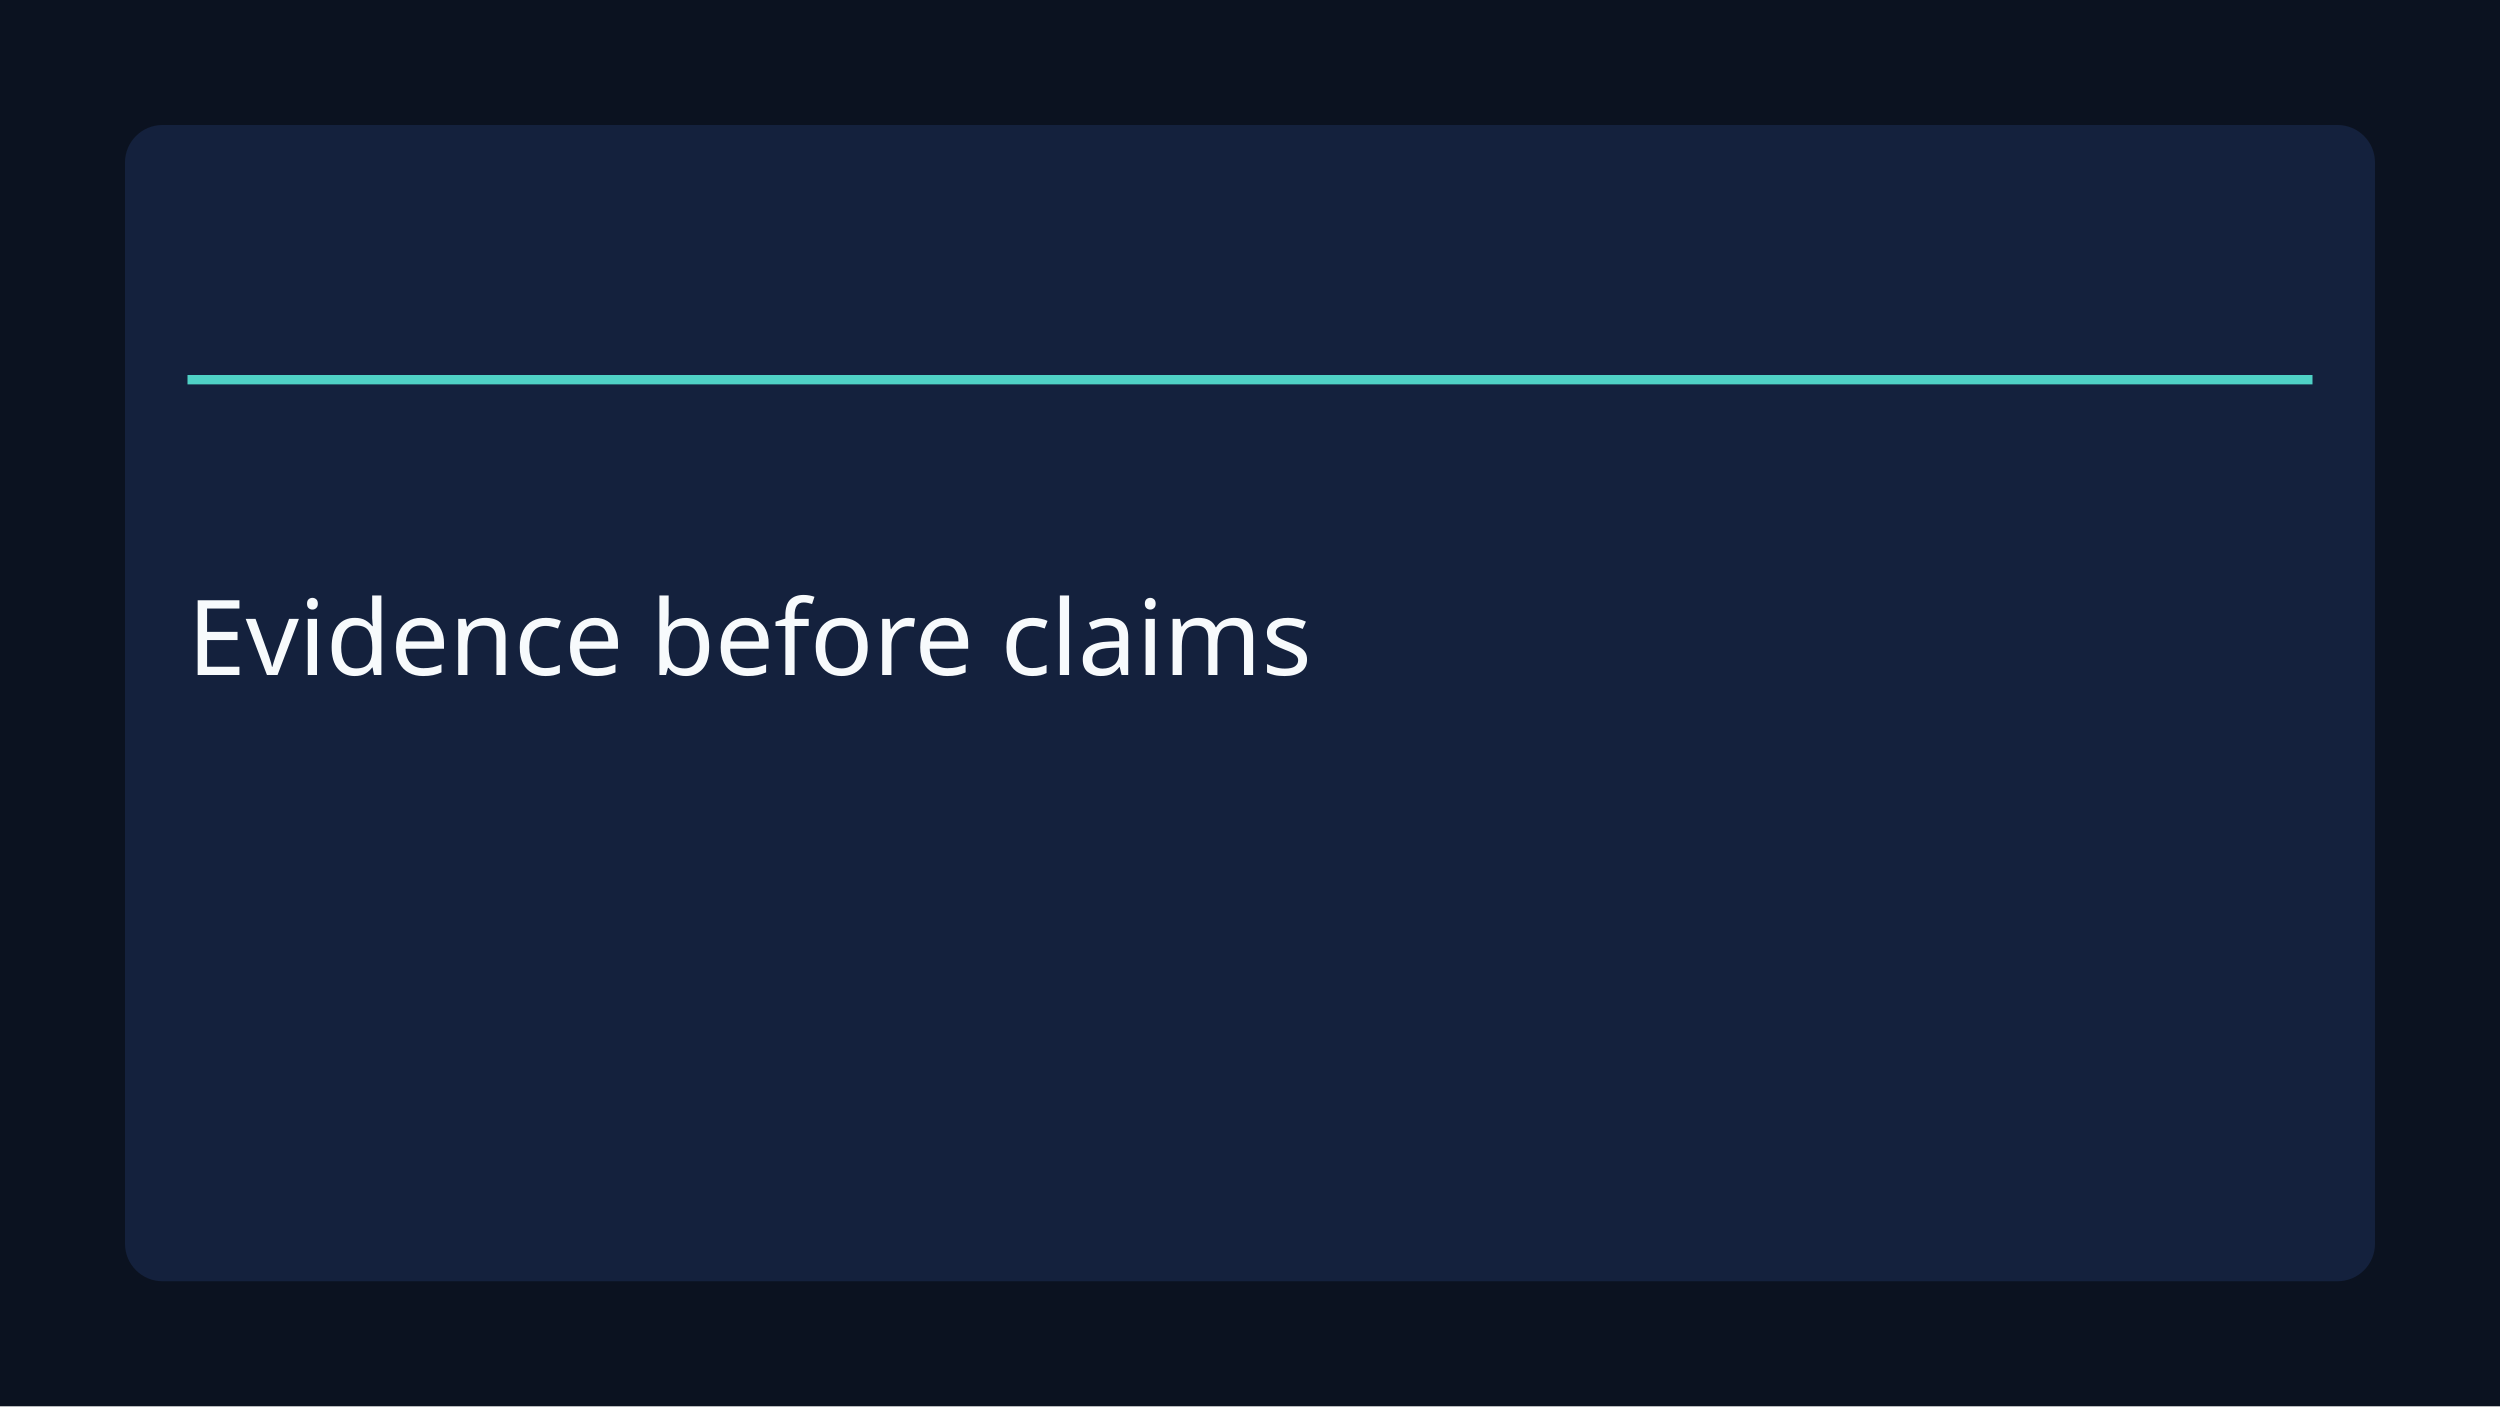
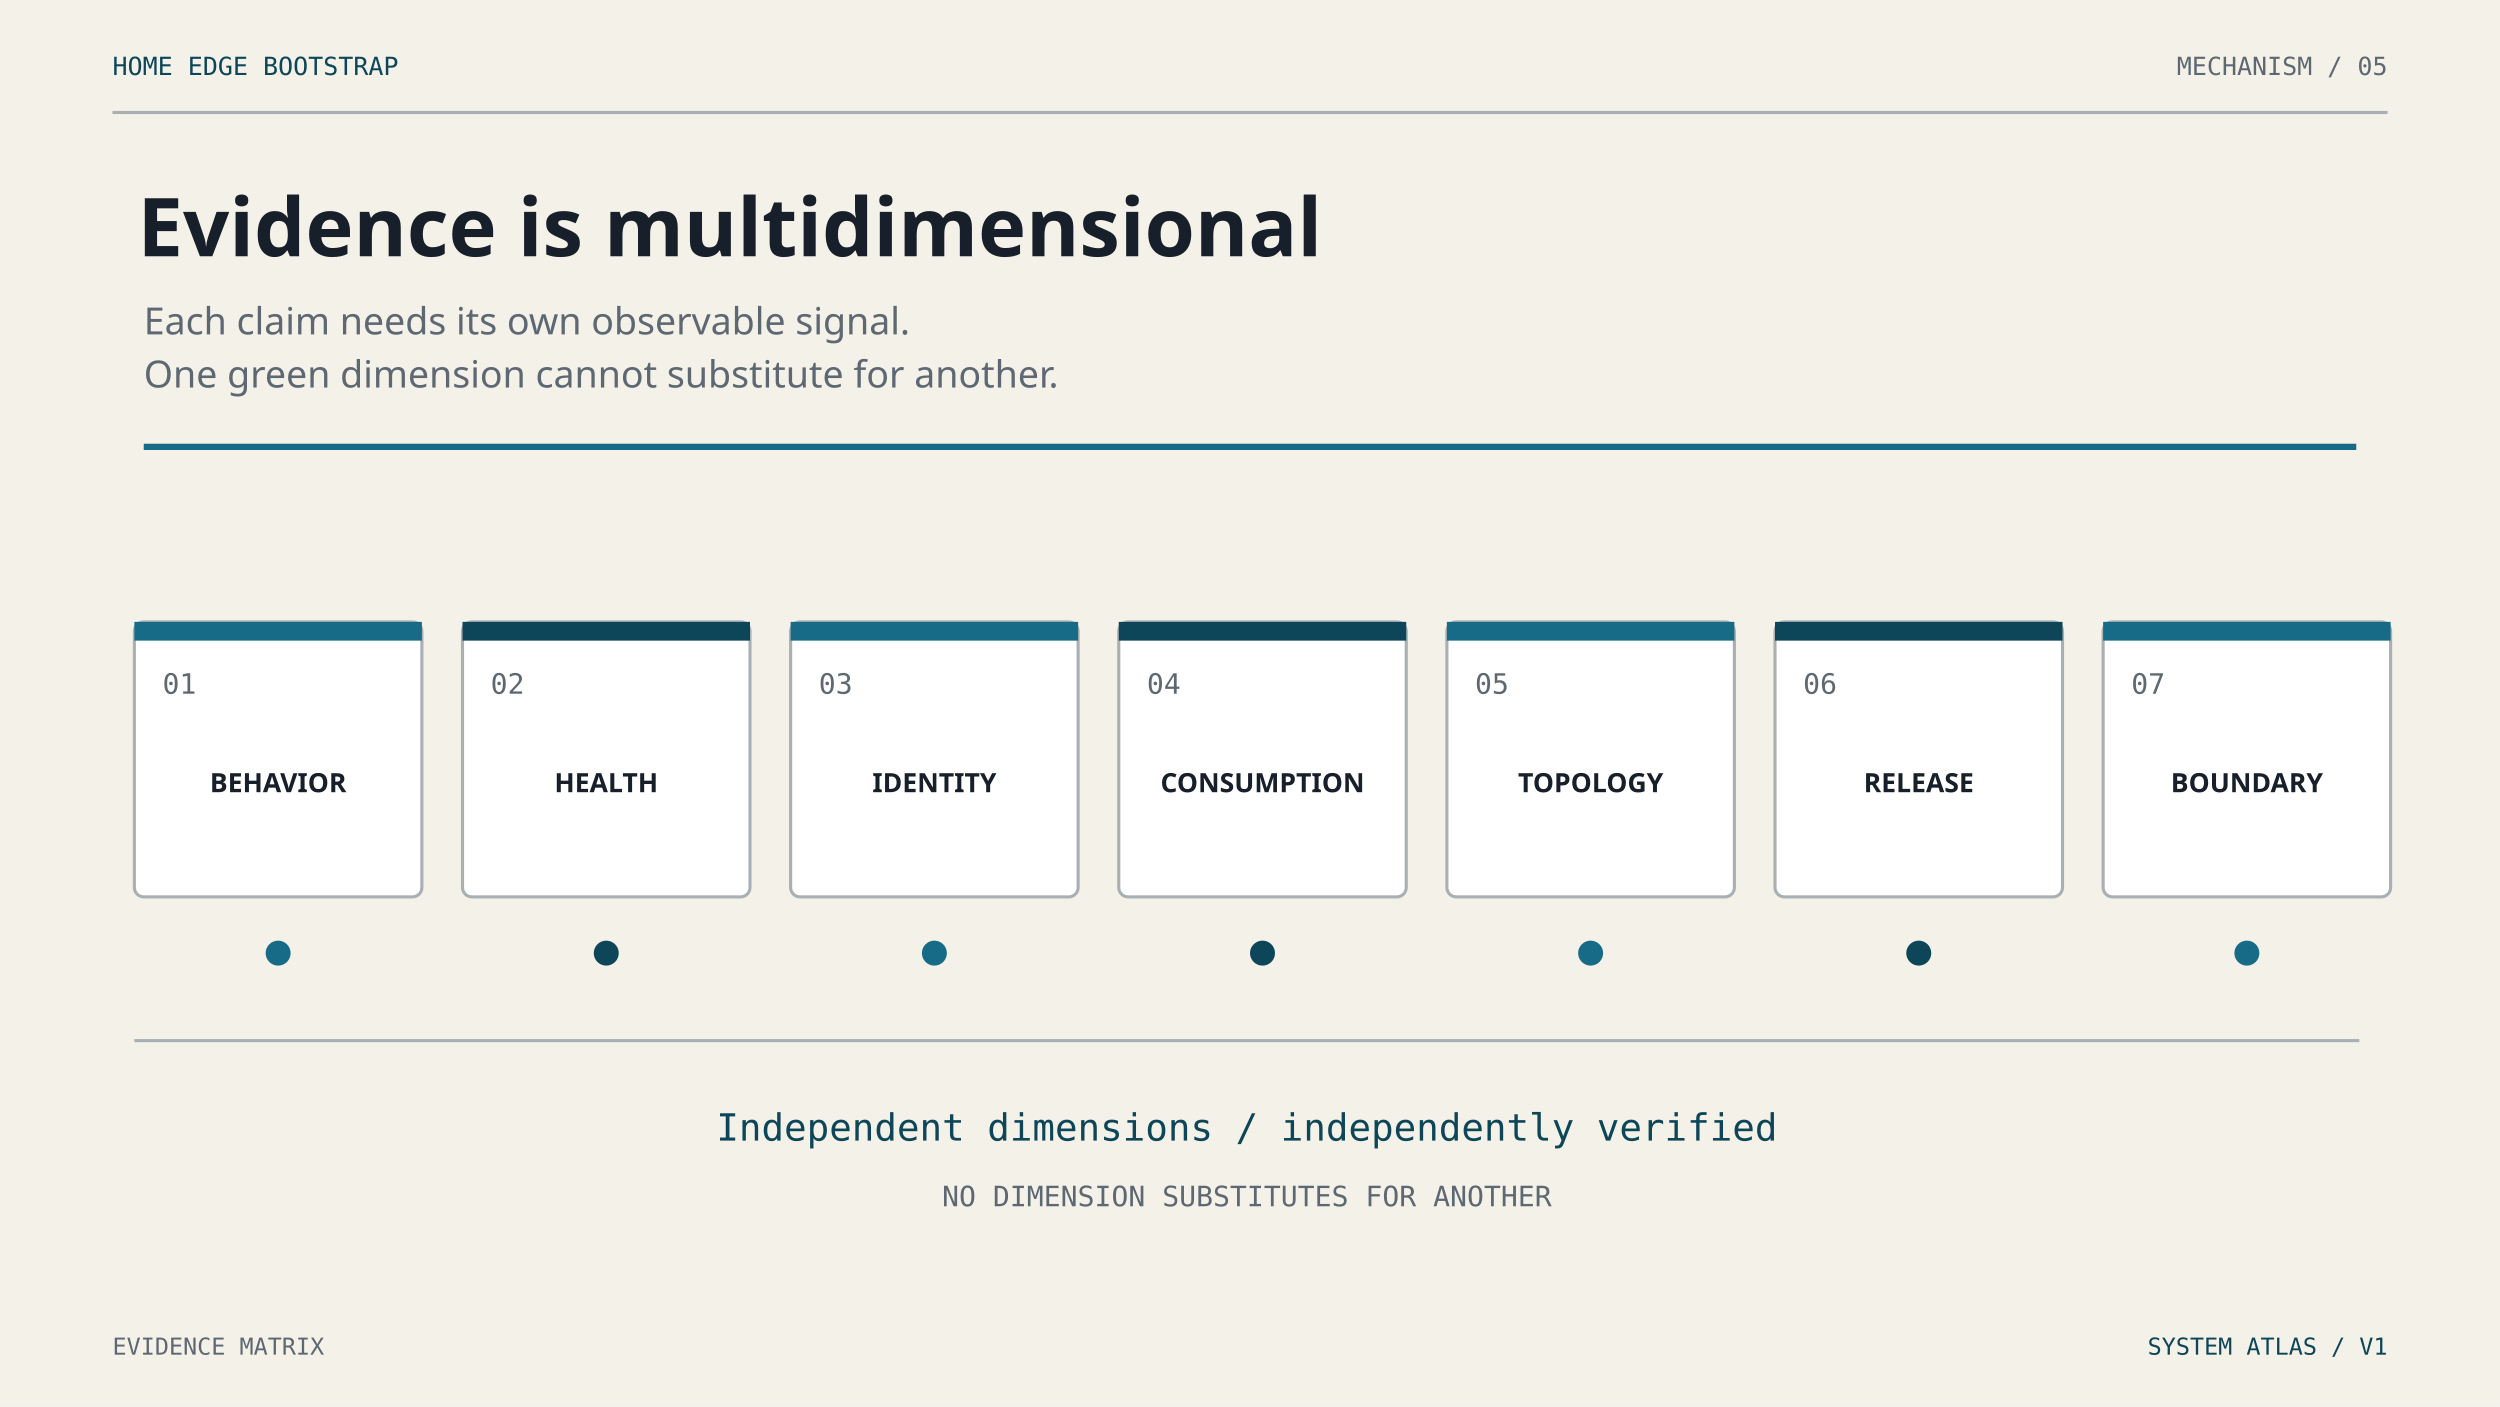
- <svg xmlns="http://www.w3.org/2000/svg" viewBox="0 0 1600 900" role="img" aria-label="Evidence card listing Linux, macOS, Windows, release integrity, and boundary verification.">
-   <rect width="1600" height="900" fill="#0B1220" />
-   <rect x="80" y="80" width="1440" height="740" rx="24" fill="#14213D" />
-   <path d="M120 243 H1480" stroke="#4FD1C5" stroke-width="6" />
-   <text x="120" y="432" fill="#F7FAFC" font-family="sans-serif" font-size="67">Evidence before claims</text>
+ <svg xmlns="http://www.w3.org/2000/svg" viewBox="0 0 1600 900" role="img" data-asset-id="en-evidence" data-visual-system="system-atlas/v1">
+   <g id="background">
+     <rect width="1600" height="900" fill="#F4F1E8" />
+   </g>
+   <g id="content">
+     <text x="72" y="48" fill="#0D4658" font-family="Consolas" font-size="16" font-weight="400" text-anchor="start">HOME EDGE BOOTSTRAP</text>
+     <text x="1528" y="48" fill="#5E6872" font-family="Consolas" font-size="16" font-weight="400" text-anchor="end">MECHANISM / 05</text>
+     <line x1="72" y1="72" x2="1528" y2="72" stroke="#A9B0B4" stroke-width="2" />
+     <text x="72" y="867" fill="#5E6872" font-family="Consolas" font-size="15" font-weight="400" text-anchor="start">EVIDENCE MATRIX</text>
+     <text x="1528" y="867" fill="#0D4658" font-family="Consolas" font-size="15" font-weight="400" text-anchor="end">SYSTEM ATLAS / V1</text>
+     <text x="88" y="164" fill="#17202A" font-family="Segoe UI" font-size="52" font-weight="700" text-anchor="start">Evidence is multidimensional</text>
+     <text x="92" y="214" fill="#5E6872" font-family="Segoe UI" font-size="24" font-weight="400" text-anchor="start">Each claim needs its own observable signal.</text>
+     <text x="92" y="248" fill="#5E6872" font-family="Segoe UI" font-size="24" font-weight="400" text-anchor="start">One green dimension cannot substitute for another.</text>
+     <line x1="92" y1="286" x2="1508" y2="286" stroke="#176B87" stroke-width="4" />
+     <g id="evidence-matrix">
+       <rect x="86" y="398" width="184" height="176" fill="#FFFFFF" stroke="#A9B0B4" stroke-width="2" rx="6" />
+       <rect x="86" y="398" width="184" height="12" fill="#176B87" />
+       <text x="104" y="444" fill="#5E6872" font-family="Consolas" font-size="18" font-weight="400" text-anchor="start">01</text>
+       <text x="178" y="507" fill="#17202A" font-family="Segoe UI" font-size="17" font-weight="700" text-anchor="middle">BEHAVIOR</text>
+       <circle cx="178" cy="610" r="8" fill="#176B87" />
+       <rect x="296" y="398" width="184" height="176" fill="#FFFFFF" stroke="#A9B0B4" stroke-width="2" rx="6" />
+       <rect x="296" y="398" width="184" height="12" fill="#0D4658" />
+       <text x="314" y="444" fill="#5E6872" font-family="Consolas" font-size="18" font-weight="400" text-anchor="start">02</text>
+       <text x="388" y="507" fill="#17202A" font-family="Segoe UI" font-size="17" font-weight="700" text-anchor="middle">HEALTH</text>
+       <circle cx="388" cy="610" r="8" fill="#0D4658" />
+       <rect x="506" y="398" width="184" height="176" fill="#FFFFFF" stroke="#A9B0B4" stroke-width="2" rx="6" />
+       <rect x="506" y="398" width="184" height="12" fill="#176B87" />
+       <text x="524" y="444" fill="#5E6872" font-family="Consolas" font-size="18" font-weight="400" text-anchor="start">03</text>
+       <text x="598" y="507" fill="#17202A" font-family="Segoe UI" font-size="17" font-weight="700" text-anchor="middle">IDENTITY</text>
+       <circle cx="598" cy="610" r="8" fill="#176B87" />
+       <rect x="716" y="398" width="184" height="176" fill="#FFFFFF" stroke="#A9B0B4" stroke-width="2" rx="6" />
+       <rect x="716" y="398" width="184" height="12" fill="#0D4658" />
+       <text x="734" y="444" fill="#5E6872" font-family="Consolas" font-size="18" font-weight="400" text-anchor="start">04</text>
+       <text x="808" y="507" fill="#17202A" font-family="Segoe UI" font-size="17" font-weight="700" text-anchor="middle">CONSUMPTION</text>
+       <circle cx="808" cy="610" r="8" fill="#0D4658" />
+       <rect x="926" y="398" width="184" height="176" fill="#FFFFFF" stroke="#A9B0B4" stroke-width="2" rx="6" />
+       <rect x="926" y="398" width="184" height="12" fill="#176B87" />
+       <text x="944" y="444" fill="#5E6872" font-family="Consolas" font-size="18" font-weight="400" text-anchor="start">05</text>
+       <text x="1018" y="507" fill="#17202A" font-family="Segoe UI" font-size="17" font-weight="700" text-anchor="middle">TOPOLOGY</text>
+       <circle cx="1018" cy="610" r="8" fill="#176B87" />
+       <rect x="1136" y="398" width="184" height="176" fill="#FFFFFF" stroke="#A9B0B4" stroke-width="2" rx="6" />
+       <rect x="1136" y="398" width="184" height="12" fill="#0D4658" />
+       <text x="1154" y="444" fill="#5E6872" font-family="Consolas" font-size="18" font-weight="400" text-anchor="start">06</text>
+       <text x="1228" y="507" fill="#17202A" font-family="Segoe UI" font-size="17" font-weight="700" text-anchor="middle">RELEASE</text>
+       <circle cx="1228" cy="610" r="8" fill="#0D4658" />
+       <rect x="1346" y="398" width="184" height="176" fill="#FFFFFF" stroke="#A9B0B4" stroke-width="2" rx="6" />
+       <rect x="1346" y="398" width="184" height="12" fill="#176B87" />
+       <text x="1364" y="444" fill="#5E6872" font-family="Consolas" font-size="18" font-weight="400" text-anchor="start">07</text>
+       <text x="1438" y="507" fill="#17202A" font-family="Segoe UI" font-size="17" font-weight="700" text-anchor="middle">BOUNDARY</text>
+       <circle cx="1438" cy="610" r="8" fill="#176B87" />
+       <line x1="86" y1="666" x2="1510" y2="666" stroke="#A9B0B4" stroke-width="2" />
+       <text x="798" y="730" fill="#0D4658" font-family="Consolas" font-size="24" font-weight="400" text-anchor="middle">Independent dimensions / independently verified</text>
+       <text x="798" y="772" fill="#5E6872" font-family="Consolas" font-size="18" font-weight="400" text-anchor="middle">NO DIMENSION SUBSTITUTES FOR ANOTHER</text>
+     </g>
+   </g>
</svg>
